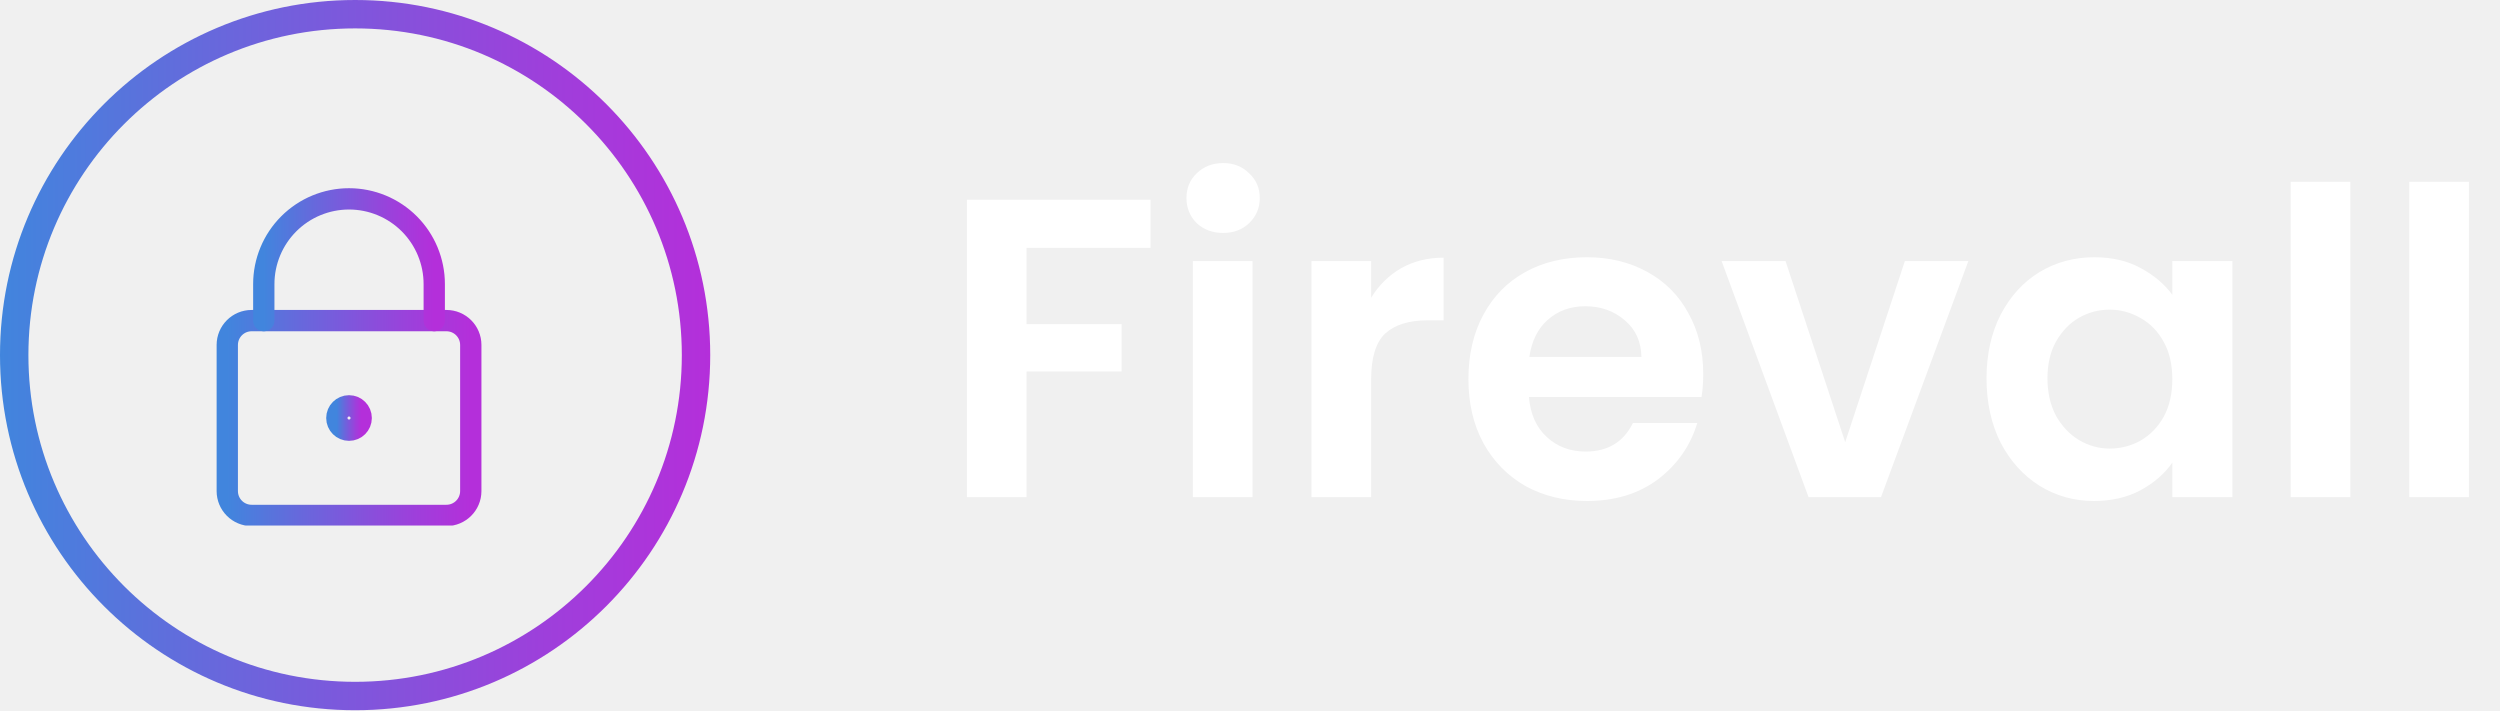
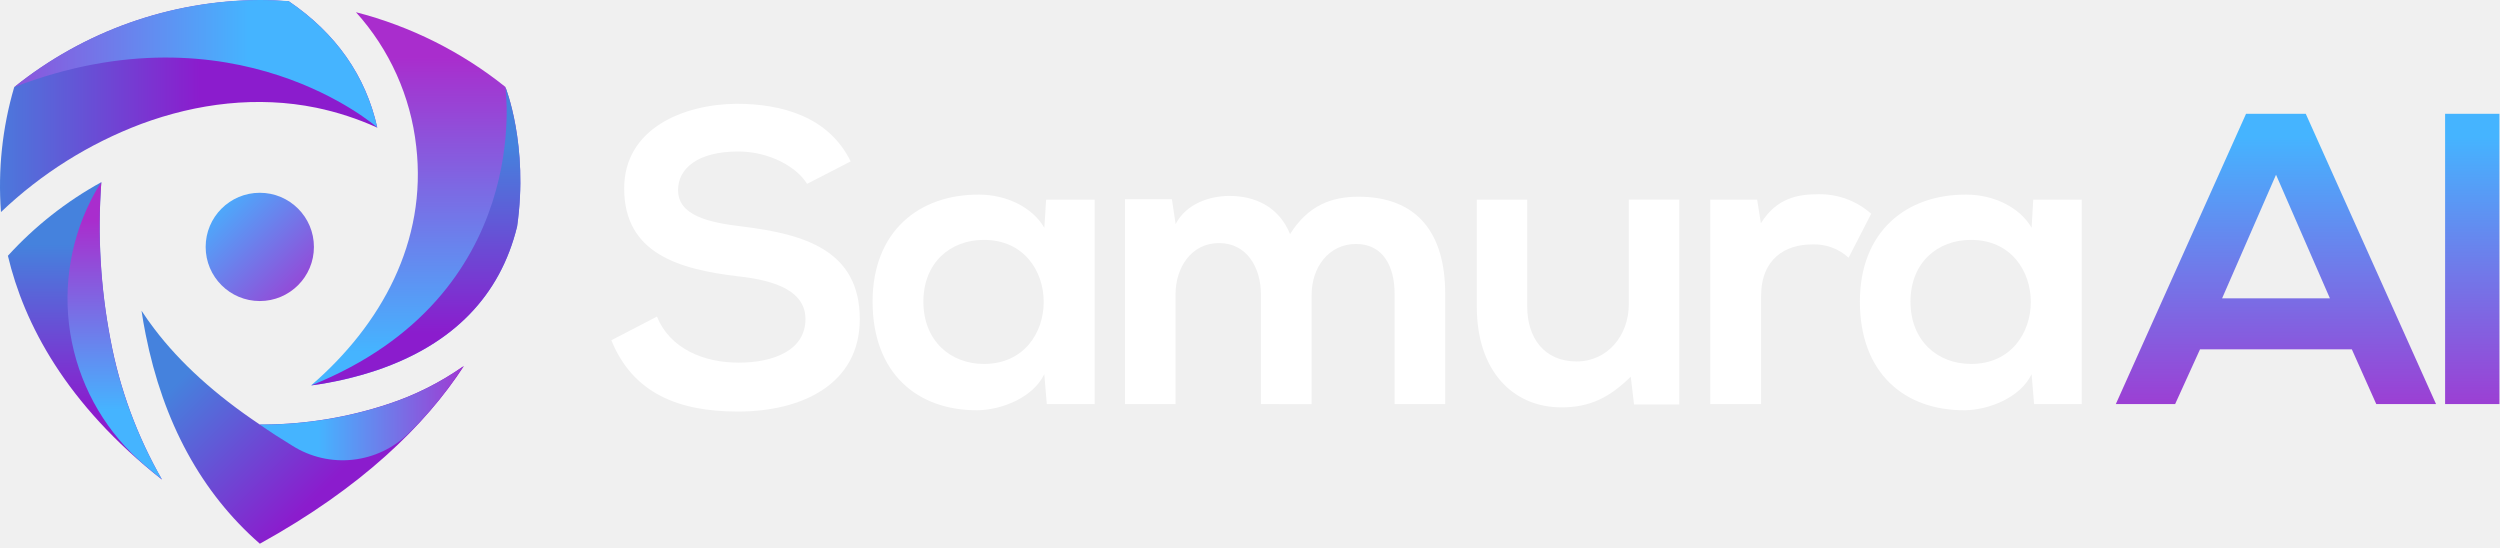
- <svg xmlns="http://www.w3.org/2000/svg" width="176" height="50" viewBox="0 0 176 50" fill="none">
-   <circle cx="25" cy="25" r="24" stroke="url(#paint0_linear_293_286)" stroke-width="2" />
-   <g clip-path="url(#clip0_293_286)">
-     <path d="M31.429 22.571H17.714C16.767 22.571 16 23.339 16 24.286V34.571C16 35.518 16.767 36.286 17.714 36.286H31.429C32.375 36.286 33.143 35.518 33.143 34.571V24.286C33.143 23.339 32.375 22.571 31.429 22.571Z" stroke="url(#paint1_linear_293_286)" stroke-width="1.5" stroke-linecap="round" stroke-linejoin="round" />
-     <path d="M30.571 22.571V20C30.571 18.409 29.939 16.883 28.814 15.757C27.689 14.632 26.163 14 24.571 14C22.98 14 21.454 14.632 20.329 15.757C19.204 16.883 18.571 18.409 18.571 20V22.571" stroke="url(#paint2_linear_293_286)" stroke-width="1.5" stroke-linecap="round" stroke-linejoin="round" />
-     <path d="M24.571 30.286C25.045 30.286 25.428 29.902 25.428 29.429C25.428 28.955 25.045 28.571 24.571 28.571C24.098 28.571 23.714 28.955 23.714 29.429C23.714 29.902 24.098 30.286 24.571 30.286Z" stroke="url(#paint3_linear_293_286)" stroke-width="1.5" stroke-linecap="round" stroke-linejoin="round" />
-   </g>
-   <path d="M81 14.06V17.45H72.27V22.82H78.96V26.15H72.27V35H68.07V14.06H81ZM86.108 16.4C85.368 16.4 84.748 16.17 84.248 15.71C83.768 15.23 83.528 14.64 83.528 13.94C83.528 13.24 83.768 12.66 84.248 12.2C84.748 11.72 85.368 11.48 86.108 11.48C86.848 11.48 87.458 11.72 87.938 12.2C88.438 12.66 88.688 13.24 88.688 13.94C88.688 14.64 88.438 15.23 87.938 15.71C87.458 16.17 86.848 16.4 86.108 16.4ZM88.178 18.38V35H83.978V18.38H88.178ZM96.528 20.96C97.068 20.08 97.768 19.39 98.628 18.89C99.508 18.39 100.508 18.14 101.628 18.14V22.55H100.518C99.198 22.55 98.198 22.86 97.518 23.48C96.858 24.1 96.528 25.18 96.528 26.72V35H92.328V18.38H96.528V20.96ZM119.907 26.33C119.907 26.93 119.867 27.47 119.787 27.95H107.637C107.737 29.15 108.157 30.09 108.897 30.77C109.637 31.45 110.547 31.79 111.627 31.79C113.187 31.79 114.297 31.12 114.957 29.78H119.487C119.007 31.38 118.087 32.7 116.727 33.74C115.367 34.76 113.697 35.27 111.717 35.27C110.117 35.27 108.677 34.92 107.397 34.22C106.137 33.5 105.147 32.49 104.427 31.19C103.727 29.89 103.377 28.39 103.377 26.69C103.377 24.97 103.727 23.46 104.427 22.16C105.127 20.86 106.107 19.86 107.367 19.16C108.627 18.46 110.077 18.11 111.717 18.11C113.297 18.11 114.707 18.45 115.947 19.13C117.207 19.81 118.177 20.78 118.857 22.04C119.557 23.28 119.907 24.71 119.907 26.33ZM115.557 25.13C115.537 24.05 115.147 23.19 114.387 22.55C113.627 21.89 112.697 21.56 111.597 21.56C110.557 21.56 109.677 21.88 108.957 22.52C108.257 23.14 107.827 24.01 107.667 25.13H115.557ZM129.902 31.13L134.102 18.38H138.572L132.422 35H127.322L121.202 18.38H125.702L129.902 31.13ZM139.851 26.63C139.851 24.95 140.181 23.46 140.841 22.16C141.521 20.86 142.431 19.86 143.571 19.16C144.731 18.46 146.021 18.11 147.441 18.11C148.681 18.11 149.761 18.36 150.681 18.86C151.621 19.36 152.371 19.99 152.931 20.75V18.38H157.161V35H152.931V32.57C152.391 33.35 151.641 34 150.681 34.52C149.741 35.02 148.651 35.27 147.411 35.27C146.011 35.27 144.731 34.91 143.571 34.19C142.431 33.47 141.521 32.46 140.841 31.16C140.181 29.84 139.851 28.33 139.851 26.63ZM152.931 26.69C152.931 25.67 152.731 24.8 152.331 24.08C151.931 23.34 151.391 22.78 150.711 22.4C150.031 22 149.301 21.8 148.521 21.8C147.741 21.8 147.021 21.99 146.361 22.37C145.701 22.75 145.161 23.31 144.741 24.05C144.341 24.77 144.141 25.63 144.141 26.63C144.141 27.63 144.341 28.51 144.741 29.27C145.161 30.01 145.701 30.58 146.361 30.98C147.041 31.38 147.761 31.58 148.521 31.58C149.301 31.58 150.031 31.39 150.711 31.01C151.391 30.61 151.931 30.05 152.331 29.33C152.731 28.59 152.931 27.71 152.931 26.69ZM165.463 12.8V35H161.263V12.8H165.463ZM173.813 12.8V35H169.613V12.8H173.813Z" fill="white" />
+ <svg xmlns="http://www.w3.org/2000/svg" width="502" height="110" viewBox="0 0 502 110" fill="none">
+   <path d="M28.376 24.88C39.606 20.72 51.726 19.22 63.496 21.63C67.717 22.508 71.829 23.849 75.756 25.63C73.426 15.21 67.456 6.7 57.976 0.26C56.086 0.12 54.146 0.03 52.156 0.03C34.213 0.108 16.828 6.275 2.846 17.52C0.462 25.646 -0.435 34.136 0.196 42.58C8.308 34.851 17.891 28.831 28.376 24.88Z" fill="url(#paint0_linear_28_37)" />
+   <path d="M83.576 29.38C85.796 48.47 76.576 65.22 62.476 77.38C66.998 76.778 71.452 75.743 75.776 74.29C90.996 69.08 100.436 59.38 103.836 45.45C106.176 29.08 101.476 17.45 101.476 17.45C92.65 10.383 82.425 5.271 71.476 2.45C78.233 9.936 82.465 19.357 83.576 29.38Z" fill="url(#paint1_linear_28_37)" />
+   <path d="M77.876 81.15C69.934 83.78 61.632 85.16 53.266 85.24C52.626 85.24 52.266 85.24 52.156 85.24C43.286 79.31 36.156 72.86 30.966 66C30.056 64.81 29.206 63.6 28.416 62.39C28.646 63.93 28.916 65.5 29.236 67.09C32.766 84.86 40.466 98.94 52.176 109.18C72.606 97.89 85.346 85.45 93.176 73.48C88.486 76.783 83.329 79.368 77.876 81.15Z" fill="url(#paint2_linear_28_37)" />
+   <path d="M22.196 68.23C20.192 57.807 19.57 47.166 20.346 36.58C13.322 40.441 6.983 45.435 1.586 51.36C4.826 65.01 13.236 81.11 32.526 96.31C27.531 87.596 24.039 78.103 22.196 68.23Z" fill="url(#paint3_linear_28_37)" />
+   <path d="M57.976 0.23C56.086 0.09 54.146 0 52.156 0C34.213 0.078 16.828 6.245 2.846 17.49C47.256 0.42 75.756 25.6 75.756 25.6C73.426 15.18 67.456 6.67 57.976 0.23Z" fill="url(#paint4_linear_28_37)" />
+   <path d="M29.106 93.47C30.206 94.4 31.346 95.34 32.526 96.27C27.532 87.582 24.034 78.117 22.176 68.27C20.175 57.833 19.559 47.178 20.346 36.58C19.573 37.75 18.871 38.965 18.246 40.22C13.81 49.026 12.47 59.068 14.44 68.729C16.41 78.389 21.576 87.105 29.106 93.47Z" fill="url(#paint5_linear_28_37)" />
+   <path d="M92.976 73.58C88.343 76.839 83.255 79.396 77.876 81.17C69.934 83.801 61.632 85.18 53.266 85.26C52.636 85.26 52.266 85.26 52.166 85.26C54.219 86.687 56.419 88.113 58.766 89.54C62.368 91.795 66.624 92.772 70.85 92.313C75.075 91.854 79.022 89.986 82.056 87.01C86.192 82.96 89.855 78.455 92.976 73.58Z" fill="url(#paint6_linear_28_37)" />
+   <path d="M103.836 45.48C106.176 29.11 101.476 17.48 101.476 17.48C101.476 17.48 107.476 59.31 62.476 77.4C66.998 76.798 71.452 75.763 75.776 74.311C90.996 69.111 100.436 59.41 103.836 45.48Z" fill="url(#paint7_linear_28_37)" />
+   <path d="M52.166 60.45C58.169 60.45 63.036 55.583 63.036 49.58C63.036 43.577 58.169 38.71 52.166 38.71C46.163 38.71 41.296 43.577 41.296 49.58C41.296 55.583 46.163 60.45 52.166 60.45Z" fill="url(#paint8_linear_28_37)" />
+   <path d="M162.056 36.92C160.056 33.59 154.566 30.42 148.236 30.42C140.076 30.42 136.156 33.84 136.156 38.17C136.156 43.25 142.156 44.67 149.156 45.5C161.316 47 172.646 50.16 172.646 64.07C172.646 77.07 161.156 82.64 148.156 82.64C136.246 82.64 127.086 78.98 122.756 68.32L131.916 63.57C134.506 69.98 141.246 72.82 148.326 72.82C155.236 72.82 161.736 70.4 161.736 64.07C161.736 58.57 155.986 56.33 148.246 55.49C136.336 54.08 125.336 50.91 125.336 37.84C125.336 25.84 137.166 20.93 147.906 20.84C156.986 20.84 166.396 23.42 170.816 32.41L162.056 36.92Z" fill="white" />
+   <path d="M210.066 40.09H219.806V81.14H210.196L209.696 75.14C207.356 79.97 200.946 82.3 196.366 82.38C184.206 82.47 175.216 74.97 175.216 60.56C175.216 46.4 184.626 38.99 196.616 39.08C202.116 39.08 207.356 41.66 209.696 45.74L210.066 40.09ZM185.416 60.58C185.416 68.41 190.826 73.08 197.576 73.08C213.576 73.08 213.576 48.17 197.576 48.17C190.826 48.16 185.416 52.74 185.416 60.58Z" fill="white" />
+   <path d="M253.196 81.14V59.14C253.196 53.72 250.366 48.81 244.786 48.81C239.206 48.81 236.046 53.72 236.046 59.14V81.14H225.896V40H235.316L236.066 45C238.226 40.84 242.976 39.34 246.886 39.34C251.806 39.34 256.716 41.34 259.046 47C262.716 41.17 267.456 39.5 272.786 39.5C284.446 39.5 290.196 46.66 290.196 58.99V81.14H280.036V58.99C280.036 53.58 277.786 48.99 272.286 48.99C266.786 48.99 263.376 53.73 263.376 59.15V81.15L253.196 81.14Z" fill="white" />
+   <path d="M306.666 40.09V61.58C306.666 67.83 310.076 72.58 316.576 72.58C322.826 72.58 327.066 67.33 327.066 61.08V40.08H337.196V81.22H328.116L327.456 75.64C323.206 79.8 319.296 81.8 313.546 81.8C303.716 81.8 296.546 74.39 296.546 61.65V40.09H306.666Z" fill="white" />
+   <path d="M352.836 40.09L353.586 44.83C356.746 39.75 360.996 39 365.156 39C369.048 38.939 372.823 40.337 375.736 42.92L371.196 51.75C370.211 50.843 369.056 50.141 367.798 49.683C366.54 49.224 365.203 49.02 363.866 49.08C358.536 49.08 353.626 51.91 353.626 59.49V81.14H343.426V40.09H352.836Z" fill="white" />
+   <path d="M408.276 40.09H418.016V81.14H408.446L407.946 75.14C405.606 79.97 399.196 82.3 394.616 82.38C382.456 82.47 373.466 74.97 373.466 60.56C373.466 46.4 382.876 38.99 394.866 39.08C400.366 39.08 405.606 41.66 407.946 45.74L408.276 40.09ZM383.626 60.58C383.626 68.41 389.036 73.08 395.786 73.08C411.786 73.08 411.786 48.17 395.786 48.17C389.036 48.16 383.626 52.74 383.626 60.58Z" fill="white" />
+   <path d="M451.006 22.85L424.856 81.14H436.766L441.766 70.14H472.246L477.156 81.14H489.156L462.996 22.85H451.006ZM446.196 59.91L457.026 35.09L467.846 59.91H446.196ZM490.976 22.85V81.14H501.886V22.85H490.976Z" fill="url(#paint9_linear_28_37)" />
  <defs>
-     <linearGradient id="paint0_linear_293_286" x1="0" y1="25" x2="50" y2="25" gradientUnits="userSpaceOnUse">
-       <stop stop-color="#4185DD" />
-       <stop offset="0.29" stop-color="#6669DC" />
-       <stop offset="0.77" stop-color="#9E3FDB" />
-       <stop offset="1" stop-color="#B42FDA" />
+     <linearGradient id="paint0_linear_28_37" x1="-3.904" y1="21.29" x2="40.106" y2="21.29" gradientUnits="userSpaceOnUse">
+       <stop stop-color="#4582DD" />
+       <stop offset="1" stop-color="#8B1CCD" />
    </linearGradient>
-     <linearGradient id="paint1_linear_293_286" x1="16" y1="29.429" x2="33.143" y2="29.429" gradientUnits="userSpaceOnUse">
-       <stop stop-color="#4185DD" />
-       <stop offset="0.29" stop-color="#6669DC" />
-       <stop offset="0.77" stop-color="#9E3FDB" />
-       <stop offset="1" stop-color="#B42FDA" />
+     <linearGradient id="paint1_linear_28_37" x1="83.476" y1="70.61" x2="83.476" y2="11.52" gradientUnits="userSpaceOnUse">
+       <stop stop-color="#45B4FF" />
+       <stop offset="1" stop-color="#A92DCD" />
    </linearGradient>
-     <linearGradient id="paint2_linear_293_286" x1="18.571" y1="18.286" x2="30.571" y2="18.286" gradientUnits="userSpaceOnUse">
-       <stop stop-color="#4185DD" />
-       <stop offset="0.29" stop-color="#6669DC" />
-       <stop offset="0.77" stop-color="#9E3FDB" />
-       <stop offset="1" stop-color="#B42FDA" />
+     <linearGradient id="paint2_linear_28_37" x1="46.796" y1="65.56" x2="72.216" y2="90.98" gradientUnits="userSpaceOnUse">
+       <stop stop-color="#4582DD" />
+       <stop offset="1" stop-color="#8B1CCD" />
    </linearGradient>
-     <linearGradient id="paint3_linear_293_286" x1="23.714" y1="29.429" x2="25.428" y2="29.429" gradientUnits="userSpaceOnUse">
-       <stop stop-color="#4185DD" />
-       <stop offset="0.29" stop-color="#6669DC" />
-       <stop offset="0.77" stop-color="#9E3FDB" />
-       <stop offset="1" stop-color="#B42FDA" />
+     <linearGradient id="paint3_linear_28_37" x1="17.056" y1="49.13" x2="17.056" y2="82.23" gradientUnits="userSpaceOnUse">
+       <stop stop-color="#4582DD" />
+       <stop offset="1" stop-color="#8B1CCD" />
    </linearGradient>
-     <clipPath id="clip0_293_286">
-       <rect width="24" height="24" fill="white" transform="translate(13 13)" />
-     </clipPath>
+     <linearGradient id="paint4_linear_28_37" x1="49.896" y1="12.8" x2="-15.854" y2="12.8" gradientUnits="userSpaceOnUse">
+       <stop stop-color="#45B4FF" />
+       <stop offset="1" stop-color="#A92DCD" />
+     </linearGradient>
+     <linearGradient id="paint5_linear_28_37" x1="23.026" y1="82.53" x2="23.026" y2="44.26" gradientUnits="userSpaceOnUse">
+       <stop stop-color="#45B4FF" />
+       <stop offset="1" stop-color="#A92DCD" />
+     </linearGradient>
+     <linearGradient id="paint6_linear_28_37" x1="63.886" y1="82.96" x2="96.106" y2="82.96" gradientUnits="userSpaceOnUse">
+       <stop stop-color="#45B4FF" />
+       <stop offset="1" stop-color="#A92DCD" />
+     </linearGradient>
+     <linearGradient id="paint7_linear_28_37" x1="83.476" y1="29.37" x2="83.476" y2="67.1" gradientUnits="userSpaceOnUse">
+       <stop stop-color="#4582DD" />
+       <stop offset="1" stop-color="#8B1CCD" />
+     </linearGradient>
+     <linearGradient id="paint8_linear_28_37" x1="42.566" y1="39.98" x2="64.826" y2="62.24" gradientUnits="userSpaceOnUse">
+       <stop stop-color="#45B4FF" />
+       <stop offset="1" stop-color="#A92DCD" />
+     </linearGradient>
+     <linearGradient id="paint9_linear_28_37" x1="463.356" y1="27.43" x2="463.356" y2="89.53" gradientUnits="userSpaceOnUse">
+       <stop stop-color="#45B4FF" />
+       <stop offset="1" stop-color="#A92DCD" />
+     </linearGradient>
  </defs>
</svg>
